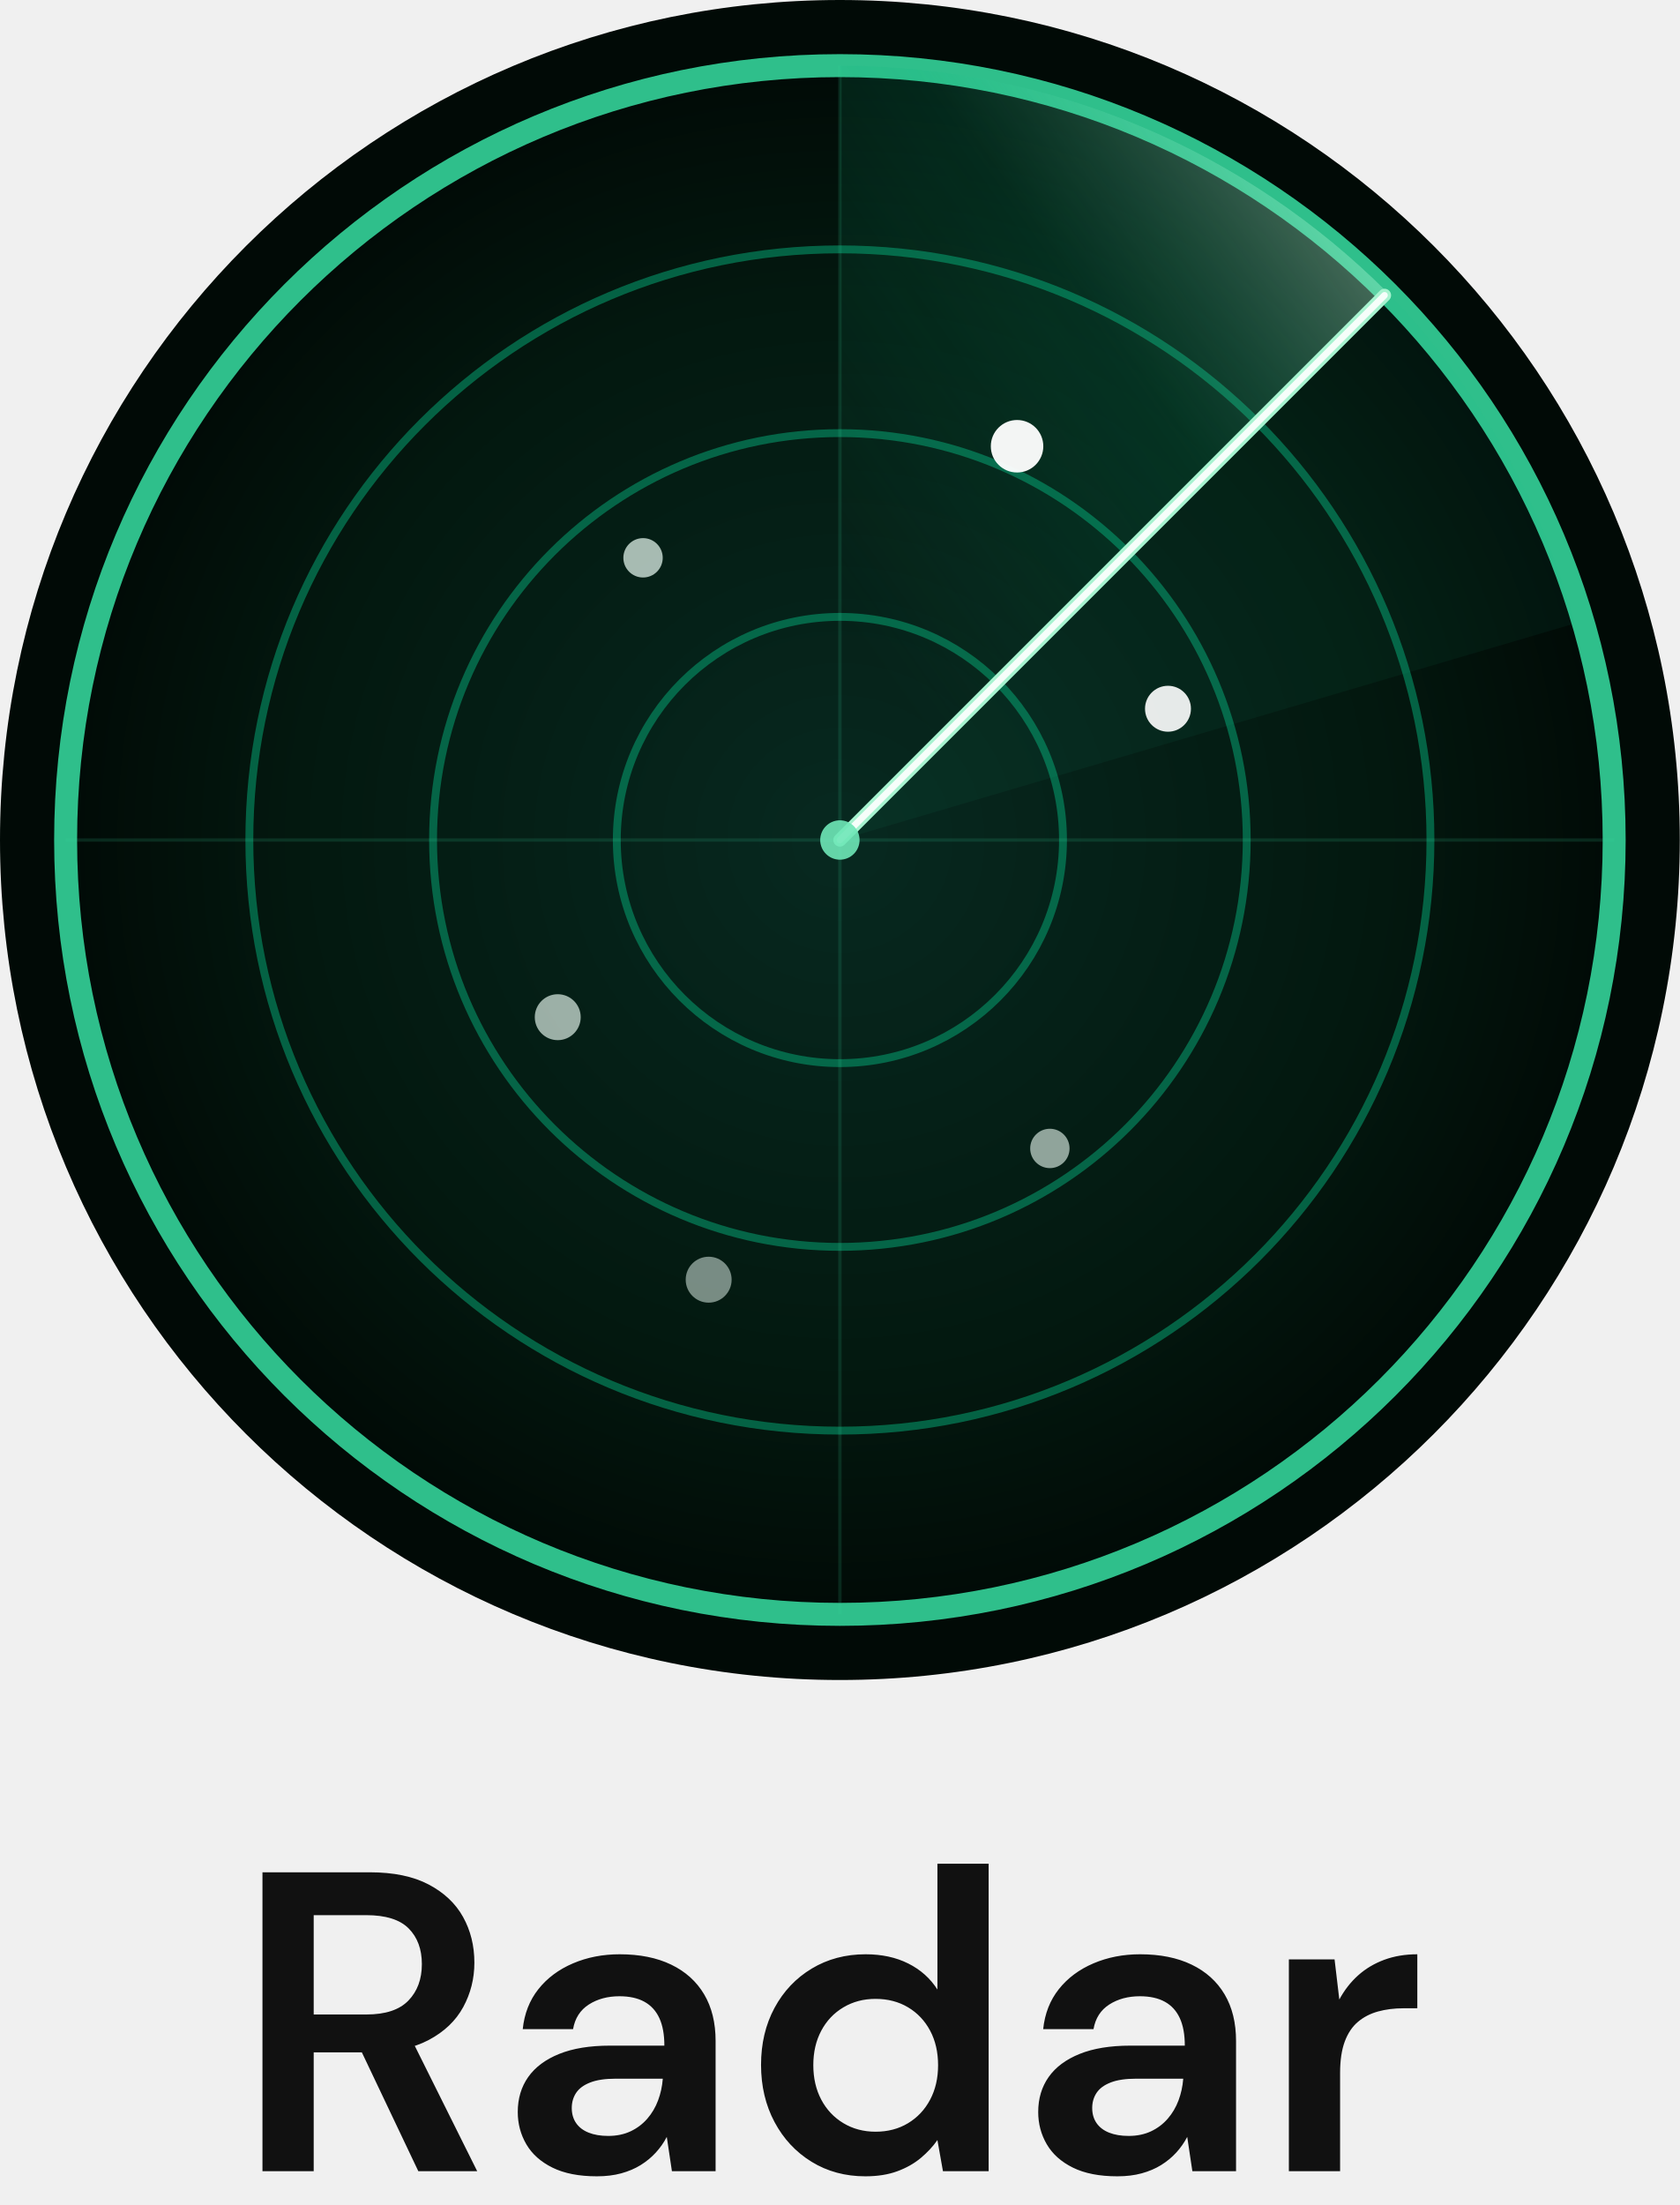
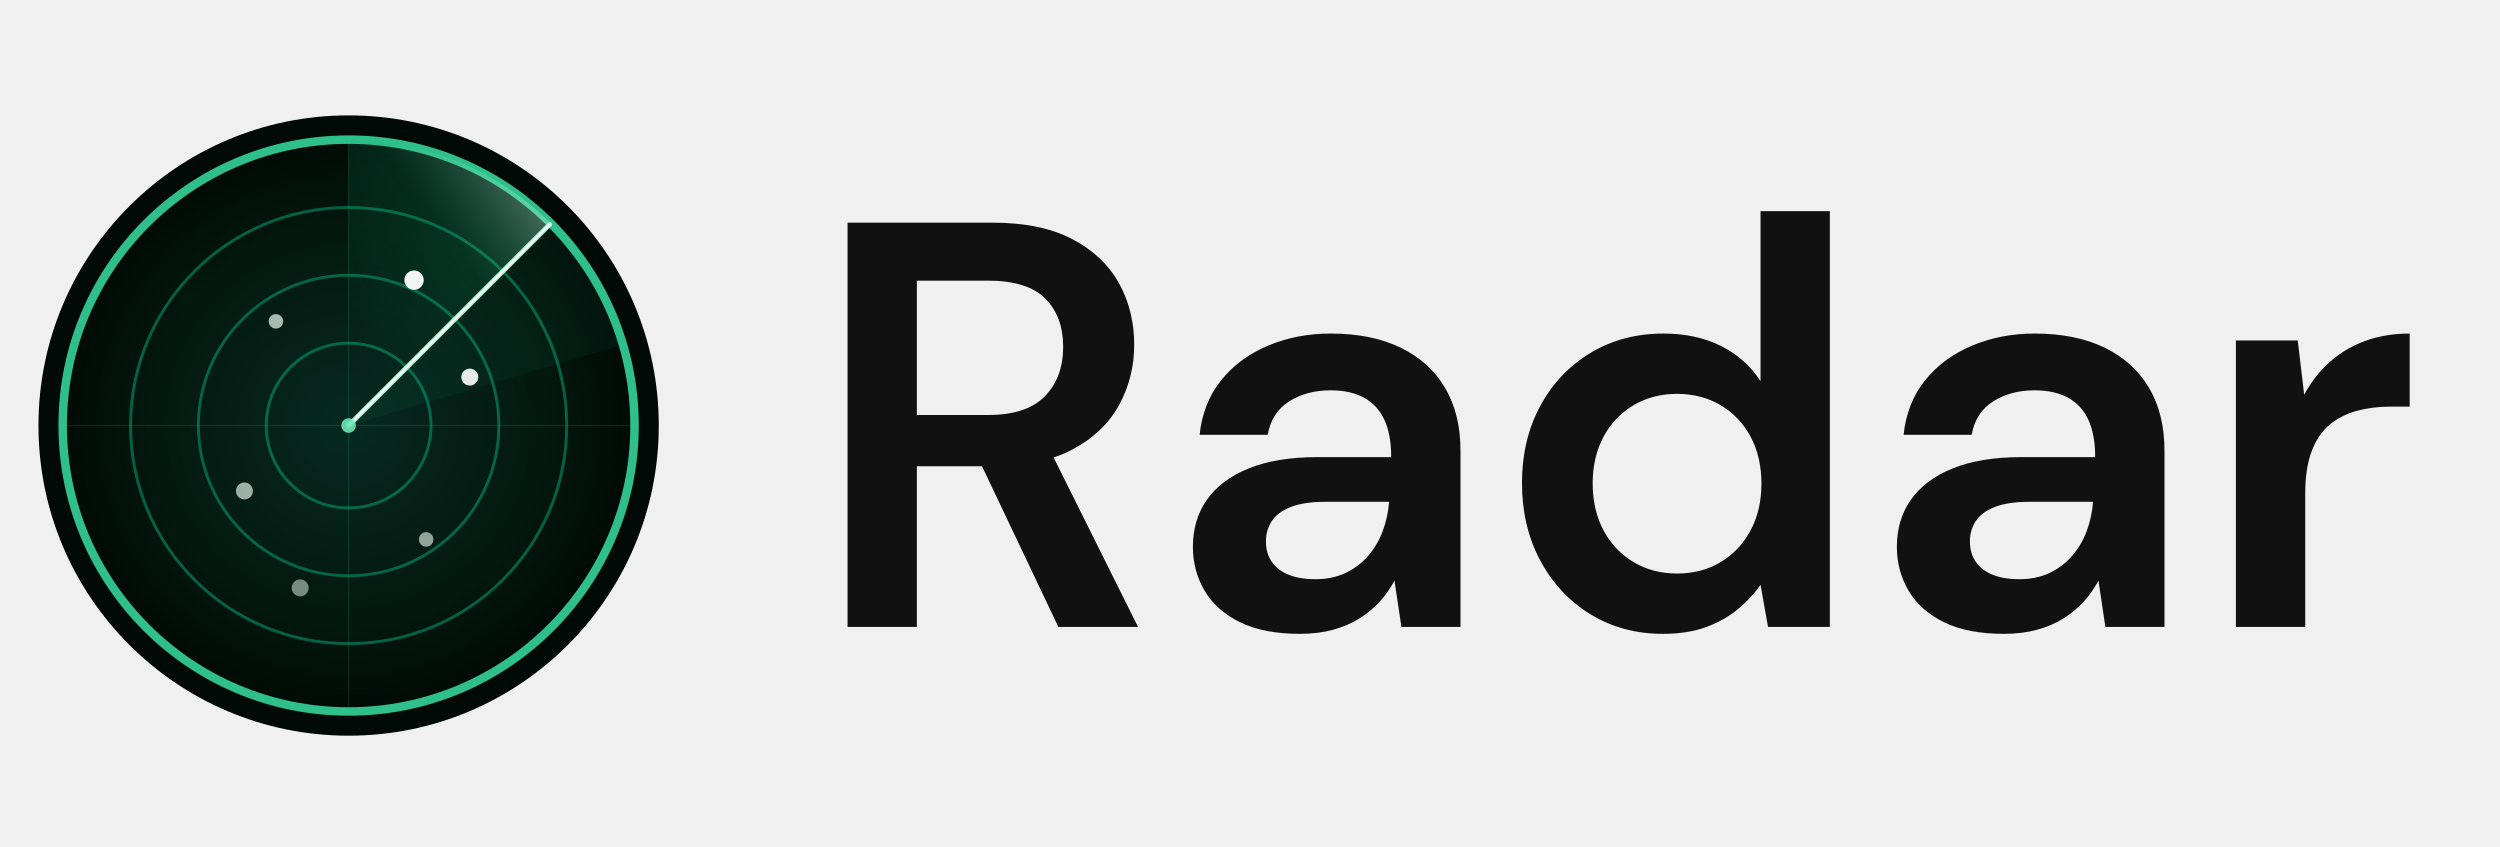
- <svg xmlns="http://www.w3.org/2000/svg" viewBox="0 0 256 336" width="256" height="336">
+ <svg xmlns="http://www.w3.org/2000/svg" viewBox="0 0 650 220" width="650" height="220">
  <defs>
    <radialGradient id="bgHub" cx="50%" cy="50%" r="50%">
      <stop offset="0%" stop-color="#072920" />
      <stop offset="70%" stop-color="#03180f" />
      <stop offset="100%" stop-color="#010a06" />
    </radialGradient>
    <linearGradient id="sweepGlowHub" x1="0" y1="0" x2="1" y2="0" gradientTransform="rotate(-45, 0.5, 0.5)">
      <stop offset="0%" stop-color="#10b981" stop-opacity="0" />
      <stop offset="60%" stop-color="#10b981" stop-opacity="0.22" />
      <stop offset="100%" stop-color="#a7f3d0" stop-opacity="0.55" />
    </linearGradient>
    <clipPath id="radarClipHub">
      <circle cx="128" cy="128" r="118" />
    </clipPath>
  </defs>
-   <circle cx="128" cy="128" r="128" fill="#010a06" />
-   <circle cx="128" cy="128" r="118" fill="url(#bgHub)" />
-   <circle cx="128" cy="128" r="118" fill="none" stroke="#34d399" stroke-width="3.5" opacity="0.9" />
-   <g opacity="0.6">
-     <circle cx="128" cy="128" r="90" fill="none" stroke="#059669" stroke-width="1.2" />
-     <circle cx="128" cy="128" r="62" fill="none" stroke="#059669" stroke-width="1.2" />
-     <circle cx="128" cy="128" r="34" fill="none" stroke="#059669" stroke-width="1.2" />
+   <g transform="translate(10,30) scale(0.63)">
+     <circle cx="128" cy="128" r="128" fill="#010a06" />
+     <circle cx="128" cy="128" r="118" fill="url(#bgHub)" />
+     <circle cx="128" cy="128" r="118" fill="none" stroke="#34d399" stroke-width="3.5" opacity="0.9" />
+     <g opacity="0.6">
+       <circle cx="128" cy="128" r="90" fill="none" stroke="#059669" stroke-width="1.2" />
+       <circle cx="128" cy="128" r="62" fill="none" stroke="#059669" stroke-width="1.2" />
+       <circle cx="128" cy="128" r="34" fill="none" stroke="#059669" stroke-width="1.2" />
+     </g>
+     <g opacity="0.15" stroke="#34d399" stroke-width="0.5">
+       <line x1="128" y1="10" x2="128" y2="246" />
+       <line x1="10" y1="128" x2="246" y2="128" />
+     </g>
+     <g clip-path="url(#radarClipHub)">
+       <path d="M128,128 L128,10 A118,118 0 0,1 211.5,44.5 Z" fill="url(#sweepGlowHub)" opacity="0.75" />
+       <path d="M128,128 L211.5,44.5 A118,118 0 0,1 240,95 Z" fill="#10b981" opacity="0.06" />
+     </g>
+     <line x1="128" y1="128" x2="211" y2="45" stroke="#a7f3d0" stroke-width="2" stroke-linecap="round" />
+     <line x1="128" y1="128" x2="211" y2="45" stroke="#ffffff" stroke-width="1" opacity="0.9" stroke-linecap="round" />
+     <g>
+       <circle cx="155" cy="68" r="4" fill="#ffffff" opacity="0.95" />
+       <circle cx="178" cy="108" r="3.5" fill="#ffffff" opacity="0.9" />
+       <circle cx="98" cy="85" r="3" fill="#ecfdf5" opacity="0.7" />
+       <circle cx="85" cy="155" r="3.5" fill="#ecfdf5" opacity="0.65" />
+       <circle cx="160" cy="175" r="3" fill="#ecfdf5" opacity="0.6" />
+       <circle cx="108" cy="195" r="3.5" fill="#ecfdf5" opacity="0.5" />
+     </g>
+     <circle cx="128" cy="128" r="3" fill="#6ee7b7" opacity="0.9" />
  </g>
-   <g opacity="0.15" stroke="#34d399" stroke-width="0.5">
-     <line x1="128" y1="10" x2="128" y2="246" />
-     <line x1="10" y1="128" x2="246" y2="128" />
-   </g>
-   <g clip-path="url(#radarClipHub)">
-     <path d="M128,128 L128,10 A118,118 0 0,1 211.5,44.5 Z" fill="url(#sweepGlowHub)" opacity="0.75" />
-     <path d="M128,128 L211.5,44.5 A118,118 0 0,1 240,95 Z" fill="#10b981" opacity="0.06" />
-   </g>
-   <line x1="128" y1="128" x2="211" y2="45" stroke="#a7f3d0" stroke-width="2" stroke-linecap="round" />
-   <line x1="128" y1="128" x2="211" y2="45" stroke="#ffffff" stroke-width="1" opacity="0.9" stroke-linecap="round" />
-   <g>
-     <circle cx="155" cy="68" r="4" fill="#ffffff" opacity="0.95" />
-     <circle cx="178" cy="108" r="3.5" fill="#ffffff" opacity="0.9" />
-     <circle cx="98" cy="85" r="3" fill="#ecfdf5" opacity="0.7" />
-     <circle cx="85" cy="155" r="3.5" fill="#ecfdf5" opacity="0.65" />
-     <circle cx="160" cy="175" r="3" fill="#ecfdf5" opacity="0.6" />
-     <circle cx="108" cy="195" r="3.5" fill="#ecfdf5" opacity="0.5" />
-   </g>
-   <circle cx="128" cy="128" r="3" fill="#6ee7b7" opacity="0.9" />
-   <g transform="translate(35.5082 330.8477) scale(0.065066)" fill="#111111">
+   <g transform="translate(210 163) scale(0.150152)" fill="#111111">
    <path d="M69.034 0.0V-700.0H320.277Q403.932 -700.0 458.208 -671.465Q512.484 -642.931 538.933 -595.276Q565.381 -547.62 565.381 -488.379Q565.381 -432.379 539.26 -384.344Q513.14 -336.31 458.484 -307.275Q403.829 -278.241 317.932 -278.241H189.036V0.0ZM434.068 0.0 287.103 -309.276H417.933L571.967 0.0ZM189.036 -367.001H312.622Q379.38 -367.001 410.879 -399.587Q442.379 -432.172 442.379 -484.896Q442.379 -537.378 411.465 -568.499Q380.552 -599.619 312.036 -599.619H189.036ZM852.241 12.0Q789.414 12.0 748.207 -8.379Q707.0 -28.759 687.0 -63.138Q667.0 -97.517 667.0 -138.517Q667.0 -185.793 691.463 -220.515Q715.926 -255.237 764.069 -274.636Q812.213 -294.034 882.842 -294.034H1010.379Q1010.379 -332.999 998.649 -358.464Q986.919 -383.93 963.587 -396.809Q940.255 -409.688 905.242 -409.688Q863.691 -409.688 833.484 -390.361Q803.278 -371.033 796.519 -332.724H678.655Q684.319 -387.248 715.28 -426.262Q746.241 -465.276 796.224 -486.638Q846.207 -508.0 905.656 -508.0Q976.039 -508.0 1026.356 -483.741Q1076.672 -459.483 1103.527 -414.19Q1130.381 -368.897 1130.381 -305.0V0.0H1028.069L1016.034 -80.31Q1005.721 -60.437 990.378 -43.649Q975.034 -26.862 954.948 -14.396Q934.862 -1.931 909.361 5.035Q883.861 12.0 852.241 12.0ZM878.798 -82.588Q908.276 -82.588 931.19 -93.363Q954.103 -104.139 970.379 -122.919Q986.655 -141.7 995.62 -165.698Q1004.585 -189.696 1006.655 -216.033V-216.62H895.793Q859.622 -216.62 836.864 -207.809Q814.105 -198.999 803.795 -183.551Q793.485 -168.103 793.485 -147.897Q793.485 -127.276 803.745 -112.535Q814.006 -97.794 833.197 -90.191Q852.388 -82.588 878.798 -82.588ZM1481.121 12.0Q1410.586 12.0 1355.242 -22.0Q1299.897 -56.0 1268.362 -115.207Q1236.828 -174.414 1236.828 -249.0Q1236.828 -323.812 1268.362 -382.406Q1299.897 -441.0 1355.568 -474.5Q1411.24 -508.0 1481.759 -508.0Q1538.62 -508.0 1581.775 -486.311Q1624.93 -464.621 1649.93 -425.415V-720.0H1769.932V0.0H1662.896L1649.93 -72.896Q1634.344 -50.551 1611.206 -31.12Q1588.068 -11.689 1555.965 0.155Q1523.862 12.0 1481.121 12.0ZM1505.07 -92.45Q1548.142 -92.45 1581.209 -112.433Q1614.276 -132.415 1632.879 -167.529Q1651.482 -202.642 1651.482 -248.148Q1651.482 -294.068 1632.879 -329.033Q1614.276 -363.999 1581.148 -383.774Q1548.02 -403.55 1504.867 -403.55Q1463.105 -403.55 1429.752 -383.722Q1396.4 -363.894 1377.822 -328.89Q1359.244 -293.887 1359.244 -248.53Q1359.244 -202.759 1377.811 -167.618Q1396.379 -132.477 1429.713 -112.464Q1463.046 -92.45 1505.07 -92.45ZM2071.241 12.0Q2008.414 12.0 1967.207 -8.379Q1926.0 -28.759 1906.0 -63.138Q1886.0 -97.517 1886.0 -138.517Q1886.0 -185.793 1910.463 -220.515Q1934.926 -255.237 1983.069 -274.636Q2031.213 -294.034 2101.842 -294.034H2229.379Q2229.379 -332.999 2217.649 -358.464Q2205.919 -383.93 2182.587 -396.809Q2159.255 -409.688 2124.242 -409.688Q2082.691 -409.688 2052.484 -390.361Q2022.278 -371.033 2015.519 -332.724H1897.655Q1903.319 -387.248 1934.28 -426.262Q1965.241 -465.276 2015.224 -486.638Q2065.207 -508.0 2124.656 -508.0Q2195.039 -508.0 2245.356 -483.741Q2295.672 -459.483 2322.527 -414.19Q2349.381 -368.897 2349.381 -305.0V0.0H2247.069L2235.034 -80.31Q2224.721 -60.437 2209.378 -43.649Q2194.034 -26.862 2173.948 -14.396Q2153.862 -1.931 2128.361 5.035Q2102.861 12.0 2071.241 12.0ZM2097.798 -82.588Q2127.276 -82.588 2150.19 -93.363Q2173.103 -104.139 2189.379 -122.919Q2205.655 -141.7 2214.62 -165.698Q2223.585 -189.696 2225.655 -216.033V-216.62H2114.793Q2078.622 -216.62 2055.864 -207.809Q2033.105 -198.999 2022.795 -183.551Q2012.485 -168.103 2012.485 -147.897Q2012.485 -127.276 2022.745 -112.535Q2033.006 -97.794 2052.197 -90.191Q2071.388 -82.588 2097.798 -82.588ZM2473.103 0.0V-496.0H2580.14L2591.278 -402.069Q2608.933 -434.828 2635.14 -458.414Q2661.347 -482.0 2696.312 -495.0Q2731.278 -508.0 2773.967 -508.0V-381.515H2741.036Q2709.277 -381.515 2682.053 -374.049Q2654.829 -366.584 2634.812 -349.653Q2614.795 -332.722 2603.95 -303.447Q2593.105 -274.171 2593.105 -230.551V0.0Z" />
  </g>
</svg>
